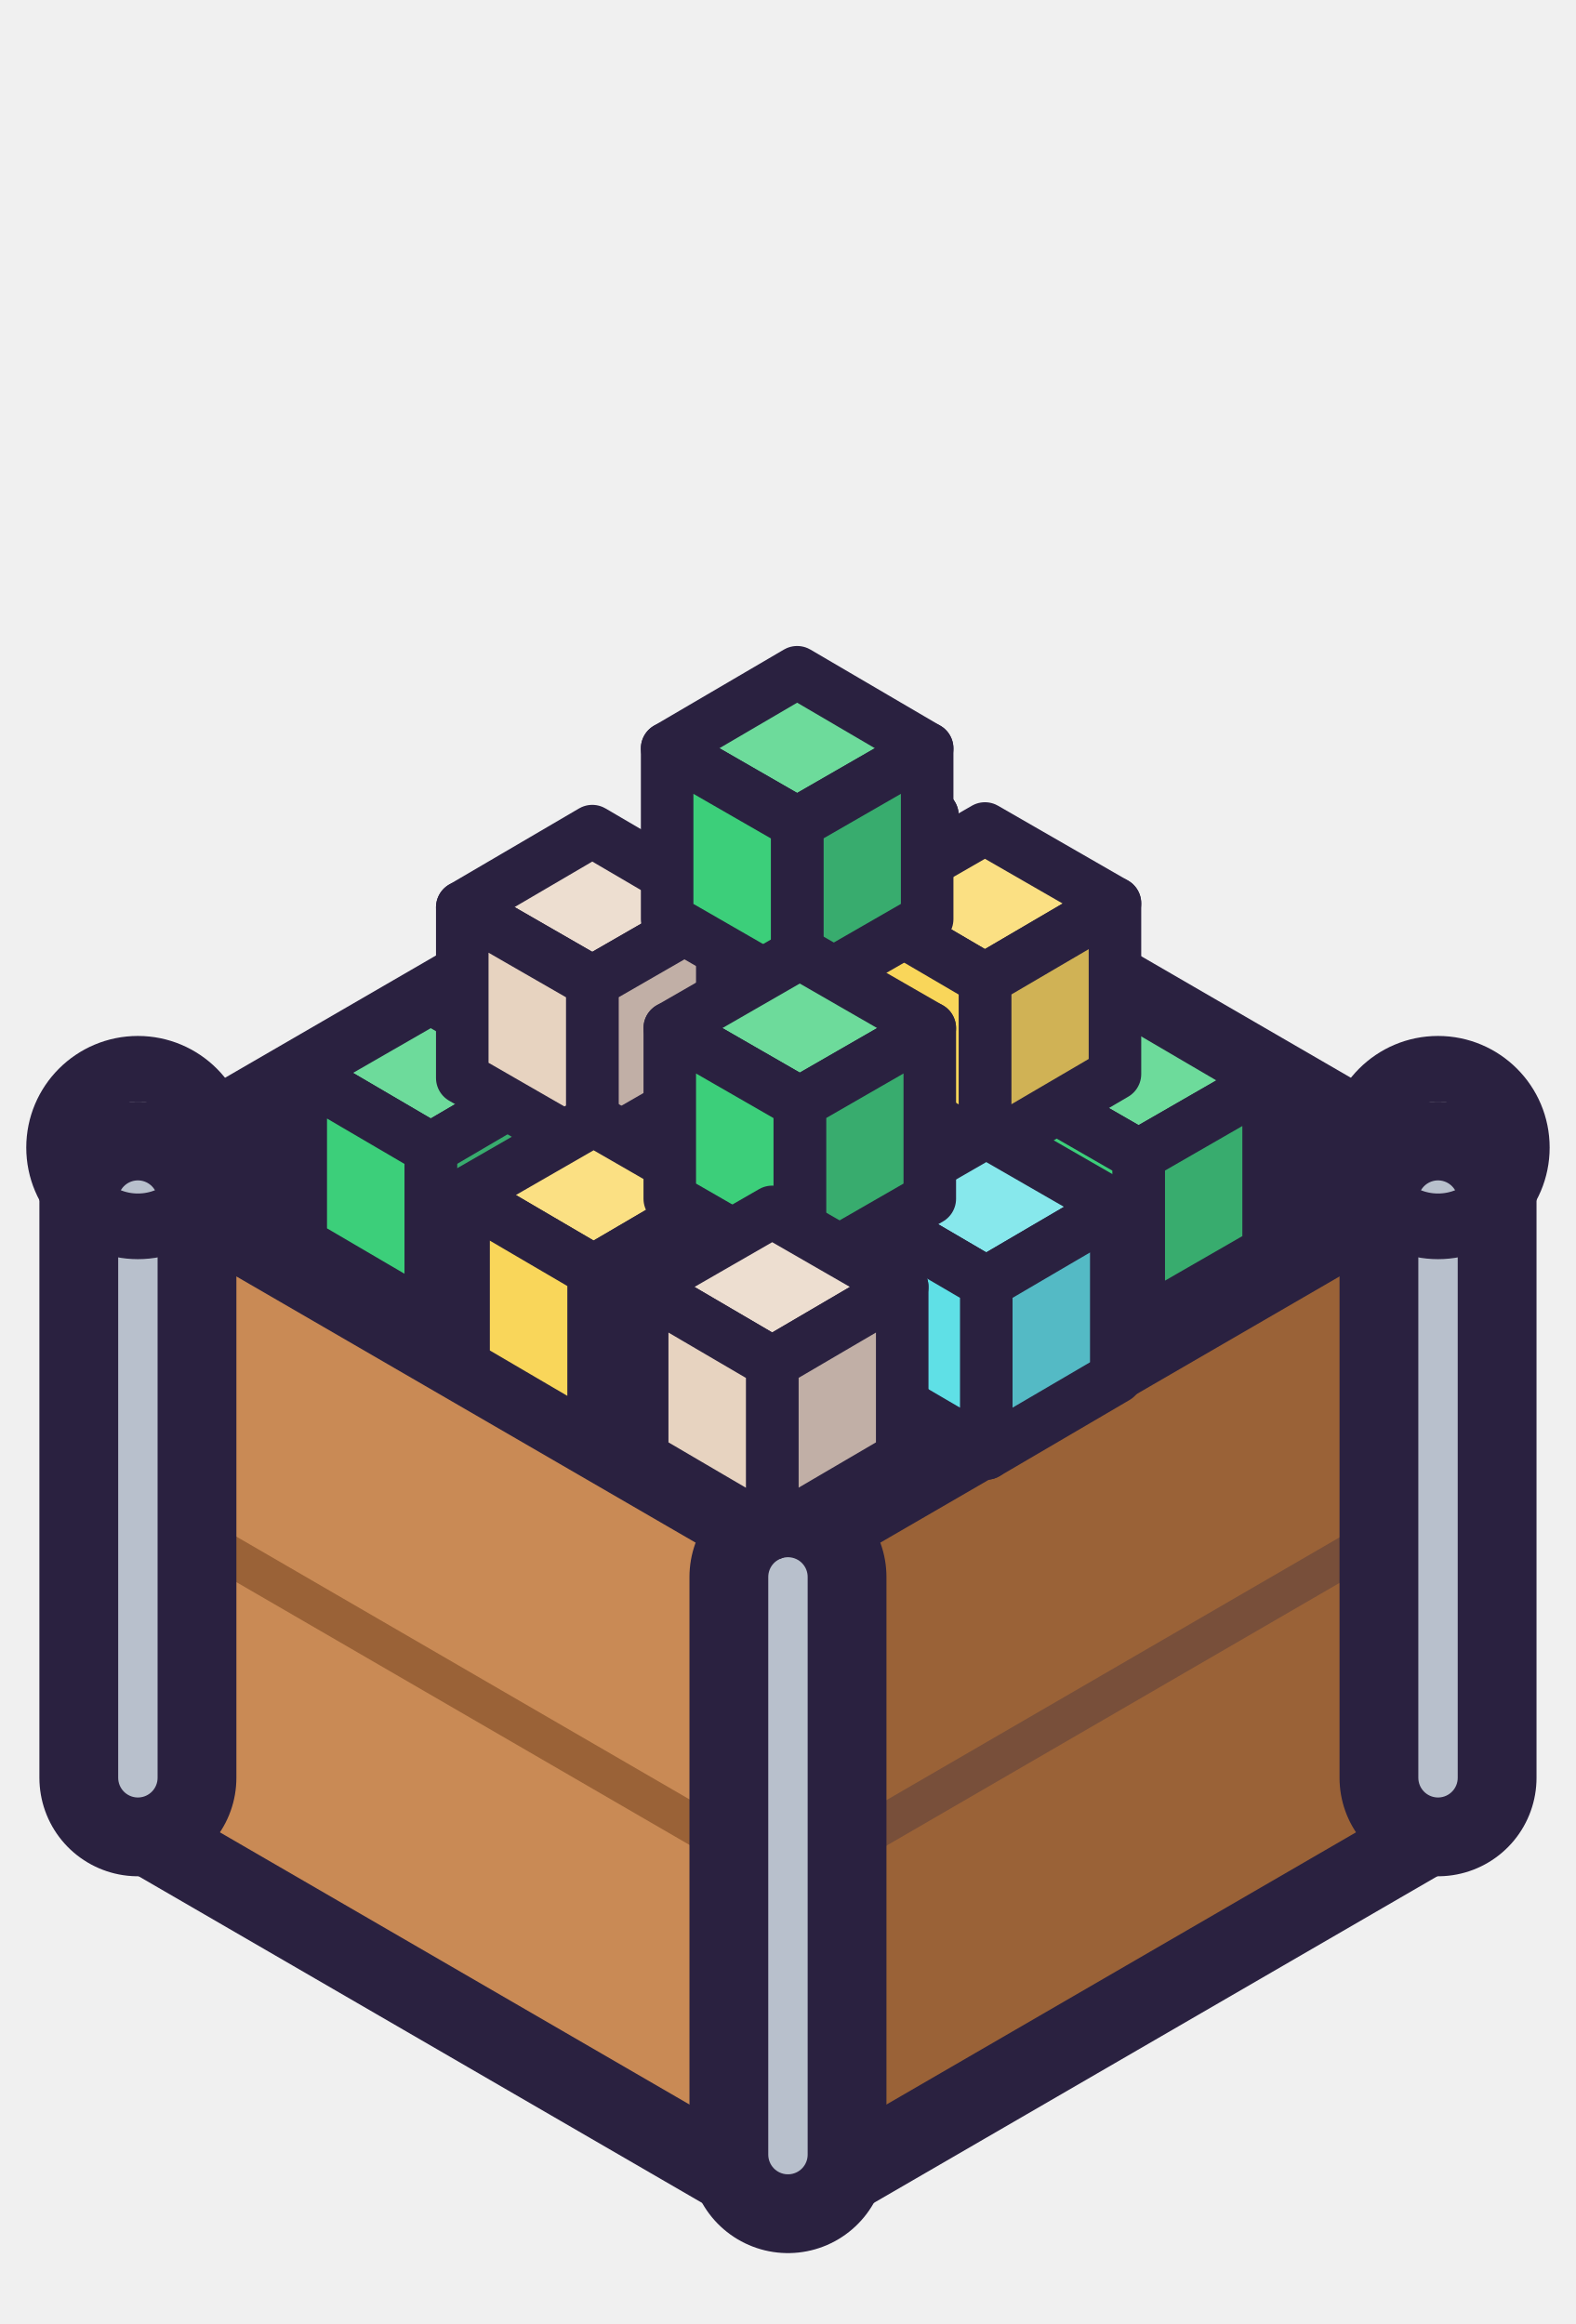
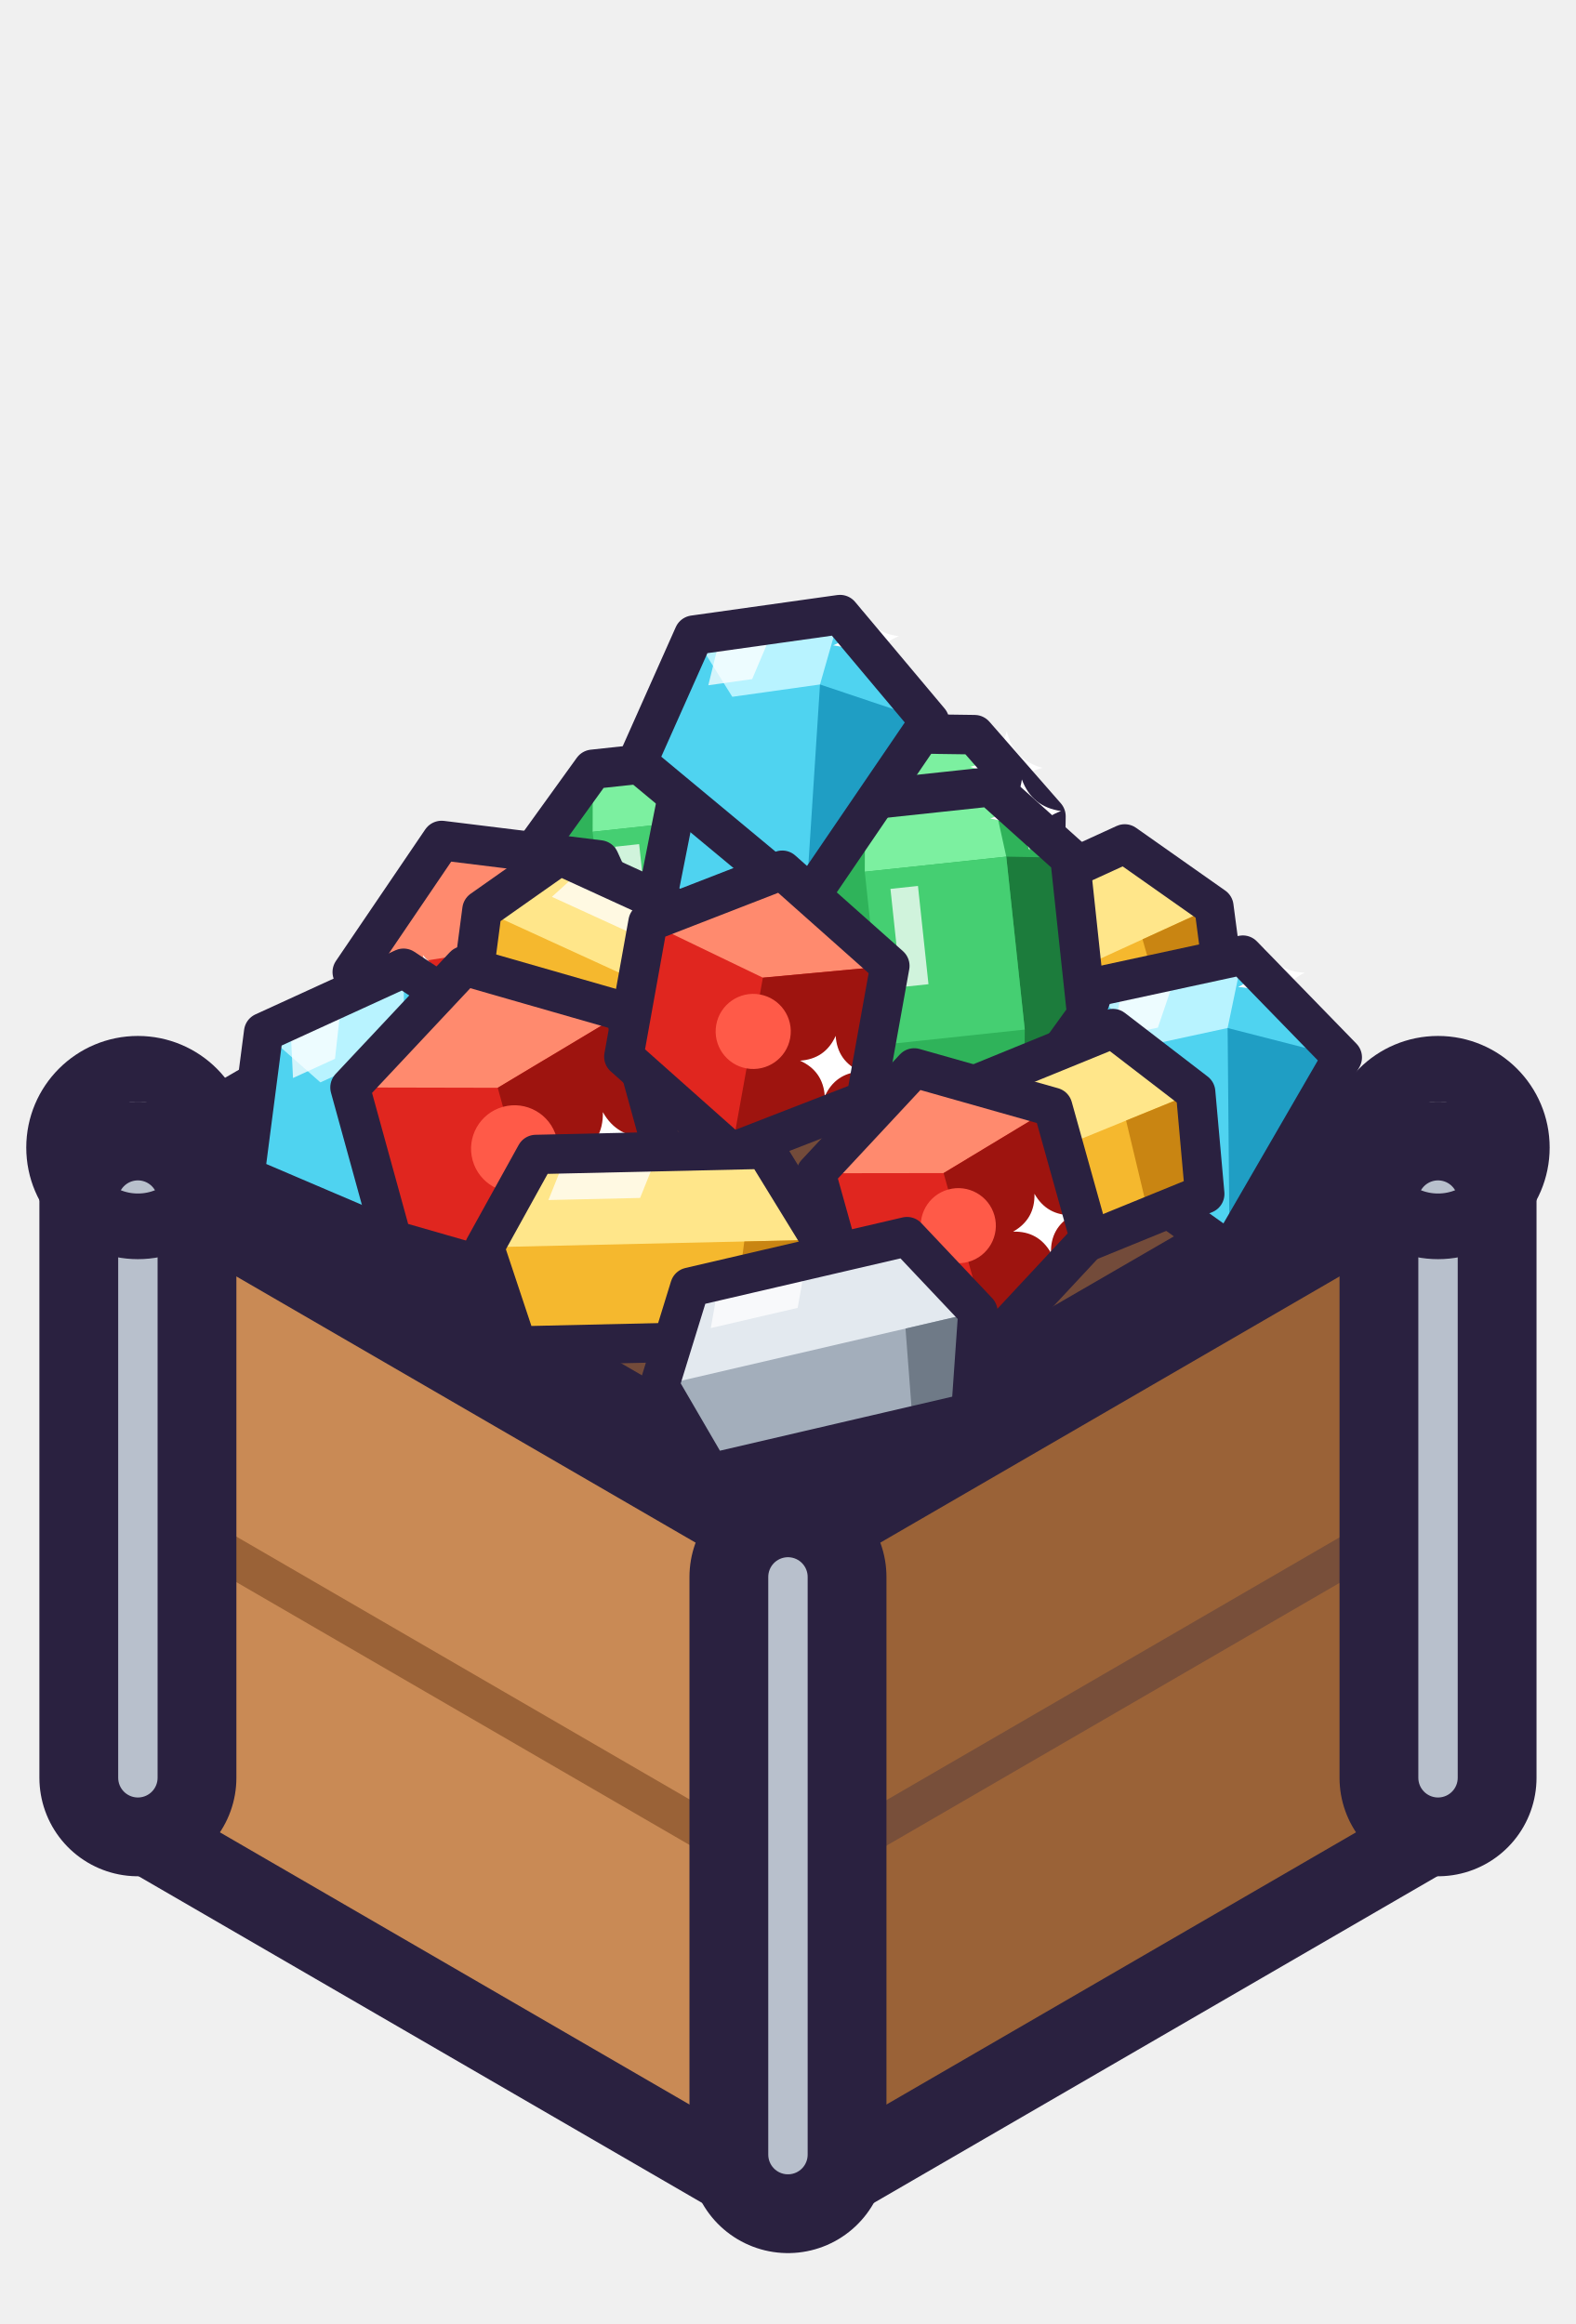
- <svg xmlns="http://www.w3.org/2000/svg" width="120" height="177" viewBox="282 340 120 177" stroke-linejoin="round" stroke-linecap="round">
-   <polygon points="342,400.7 391.5,429.4 342,458.1 292.5,429.4" fill="#d7a780" stroke="#2a2140" stroke-width="6" />
-   <polygon points="391.5,479.4 342,508.1 342,458.1 391.5,429.4" fill="#9a6237" stroke="#2a2140" stroke-width="6" />
-   <polygon points="342,508.1 292.5,479.4 292.5,429.4 342,458.1" fill="#c98a55" stroke="#2a2140" stroke-width="6" />
-   <polygon points="342,405.3 383.6,429.4 342,453.5 300.4,429.4" fill="#734b3a" stroke="#2a2140" stroke-width="4" />
-   <path d="M294.2 455.4 L340.4 482.2" stroke="#9a6237" stroke-width="3" fill="none" />
-   <path d="M343.7 482.2 L389.9 455.4" stroke="#784f3a" stroke-width="3" fill="none" />
-   <path d="M292.5 475.4 L292.5 431.4" stroke="#2a2140" stroke-width="15" fill="none" />
-   <path d="M292.5 475.4 L292.5 431.4" stroke="#b8c0cc" stroke-width="3" fill="none" />
-   <path d="M342 504.1 L342 460.1" stroke="#2a2140" stroke-width="15" fill="none" />
-   <path d="M342 504.1 L342 460.1" stroke="#b8c0cc" stroke-width="3" fill="none" />
-   <path d="M391.5 475.4 L391.5 431.4" stroke="#2a2140" stroke-width="15" fill="none" />
-   <path d="M391.5 475.4 L391.5 431.4" stroke="#b8c0cc" stroke-width="3" fill="none" />
-   <polygon points="343.3,401.3 353.2,407.1 343.3,412.8 333.4,407.1" fill="#edded0" stroke="#2a2140" stroke-width="4" />
-   <polygon points="353.2,420.1 343.3,425.8 343.3,412.8 353.2,407.1" fill="#c1afa6" stroke="#2a2140" stroke-width="4" />
-   <polygon points="343.3,425.8 333.4,420.1 333.4,407.1 343.3,412.8" fill="#e7d3c0" stroke="#2a2140" stroke-width="4" />
-   <polygon points="328.1,408.1 338,413.8 328.1,419.6 318.2,413.8" fill="#edded0" stroke="#2a2140" stroke-width="4" />
-   <polygon points="338,426.8 328.1,432.6 328.1,419.6 338,413.8" fill="#c1afa6" stroke="#2a2140" stroke-width="4" />
-   <polygon points="328.1,432.6 318.2,426.8 318.2,413.8 328.1,419.6" fill="#e7d3c0" stroke="#2a2140" stroke-width="4" />
-   <polygon points="357.2,408.5 367.1,414.3 357.2,420 347.3,414.3" fill="#fbe083" stroke="#2a2140" stroke-width="4" />
-   <polygon points="367.1,427.3 357.2,433 357.2,420 367.1,414.3" fill="#d0b255" stroke="#2a2140" stroke-width="4" />
-   <polygon points="357.2,433 347.3,427.3 347.3,414.3 357.2,420" fill="#f9d65a" stroke="#2a2140" stroke-width="4" />
-   <polygon points="343.1,396.3 353,402.1 343.1,407.8 333.2,402.1" fill="#6ddb9b" stroke="#2a2140" stroke-width="4" />
-   <polygon points="353,415.1 343.1,420.8 343.1,407.8 353,402.1" fill="#38ac6e" stroke="#2a2140" stroke-width="4" />
-   <polygon points="343.1,420.8 333.2,415.1 333.2,402.1 343.1,407.8" fill="#3ccf7a" stroke="#2a2140" stroke-width="4" />
-   <polygon points="314.8,416 324.7,421.7 314.8,427.5 304.9,421.7" fill="#6ddb9b" stroke="#2a2140" stroke-width="4" />
-   <polygon points="324.7,434.7 314.8,440.5 314.8,427.5 324.7,421.7" fill="#38ac6e" stroke="#2a2140" stroke-width="4" />
-   <polygon points="314.8,440.5 304.9,434.7 304.9,421.7 314.8,427.5" fill="#3ccf7a" stroke="#2a2140" stroke-width="4" />
-   <polygon points="368.7,416.5 378.6,422.3 368.7,428 358.8,422.3" fill="#6ddb9b" stroke="#2a2140" stroke-width="4" />
-   <polygon points="378.6,435.3 368.7,441 368.7,428 378.6,422.3" fill="#38ac6e" stroke="#2a2140" stroke-width="4" />
-   <polygon points="368.7,441 358.8,435.3 358.8,422.3 368.7,428" fill="#3ccf7a" stroke="#2a2140" stroke-width="4" />
-   <polygon points="340.7,415.1 350.6,420.8 340.7,426.5 330.8,420.8" fill="#fbe083" stroke="#2a2140" stroke-width="4" />
-   <polygon points="350.6,433.8 340.7,439.5 340.7,426.5 350.6,420.8" fill="#d0b255" stroke="#2a2140" stroke-width="4" />
-   <polygon points="340.7,439.5 330.8,433.8 330.8,420.8 340.7,426.5" fill="#f9d65a" stroke="#2a2140" stroke-width="4" />
-   <polygon points="357,403.1 366.9,408.8 357,414.6 347.1,408.8" fill="#fbe083" stroke="#2a2140" stroke-width="4" />
-   <polygon points="366.9,421.8 357,427.6 357,414.6 366.9,408.8" fill="#d0b255" stroke="#2a2140" stroke-width="4" />
-   <polygon points="357,427.6 347.1,421.8 347.1,408.8 357,414.6" fill="#f9d65a" stroke="#2a2140" stroke-width="4" />
-   <polygon points="327.1,403.3 337,409.1 327.1,414.8 317.2,409.1" fill="#edded0" stroke="#2a2140" stroke-width="4" />
-   <polygon points="337,422.1 327.1,427.8 327.1,414.8 337,409.1" fill="#c1afa6" stroke="#2a2140" stroke-width="4" />
-   <polygon points="327.1,427.8 317.2,422.1 317.2,409.1 327.1,414.8" fill="#e7d3c0" stroke="#2a2140" stroke-width="4" />
-   <polygon points="327.2,425.3 337.1,431 327.2,436.8 317.3,431" fill="#fbe083" stroke="#2a2140" stroke-width="4" />
-   <polygon points="337.1,444 327.2,449.8 327.2,436.8 337.1,431" fill="#d0b255" stroke="#2a2140" stroke-width="4" />
-   <polygon points="327.2,449.8 317.3,444 317.3,431 327.2,436.8" fill="#f9d65a" stroke="#2a2140" stroke-width="4" />
-   <polygon points="357.1,426.2 367,431.9 357.1,437.7 347.2,431.9" fill="#87e8ec" stroke="#2a2140" stroke-width="4" />
-   <polygon points="367,444.9 357.1,450.7 357.1,437.7 367,431.9" fill="#54bac5" stroke="#2a2140" stroke-width="4" />
-   <polygon points="357.1,450.7 347.2,444.9 347.2,431.9 357.1,437.7" fill="#5fe0e6" stroke="#2a2140" stroke-width="4" />
-   <polygon points="342.7,391.2 352.6,397 342.7,402.7 332.8,397" fill="#6ddb9b" stroke="#2a2140" stroke-width="4" />
-   <polygon points="352.6,410 342.7,415.7 342.7,402.7 352.6,397" fill="#38ac6e" stroke="#2a2140" stroke-width="4" />
-   <polygon points="342.7,415.7 332.8,410 332.8,397 342.7,402.7" fill="#3ccf7a" stroke="#2a2140" stroke-width="4" />
-   <polygon points="342.9,412.6 352.8,418.3 342.9,424 333,418.3" fill="#6ddb9b" stroke="#2a2140" stroke-width="4" />
-   <polygon points="352.8,431.3 342.9,437 342.9,424 352.8,418.3" fill="#38ac6e" stroke="#2a2140" stroke-width="4" />
-   <polygon points="342.9,437 333,431.3 333,418.3 342.9,424" fill="#3ccf7a" stroke="#2a2140" stroke-width="4" />
-   <polygon points="340.8,432.3 350.7,438 340.8,443.8 330.9,438" fill="#edded0" stroke="#2a2140" stroke-width="4" />
-   <polygon points="350.7,451 340.8,456.8 340.8,443.8 350.7,438" fill="#c1afa6" stroke="#2a2140" stroke-width="4" />
-   <polygon points="340.8,456.8 330.9,451 330.9,438 340.8,443.8" fill="#e7d3c0" stroke="#2a2140" stroke-width="4" />
-   <circle cx="292.5" cy="427.4" r="6" fill="none" stroke="#2a2140" stroke-width="5" />
-   <circle cx="391.5" cy="427.4" r="6" fill="none" stroke="#2a2140" stroke-width="5" />
+ <svg xmlns="http://www.w3.org/2000/svg" width="120" height="177" viewBox="282 150 120 177" stroke-linejoin="round" stroke-linecap="round">
+   <polygon points="342,210.7 391.5,239.4 342,268.1 292.5,239.4" fill="#d7a780" stroke="#2a2140" stroke-width="6" />
+   <polygon points="391.5,289.4 342,318.1 342,268.1 391.5,239.4" fill="#9a6237" stroke="#2a2140" stroke-width="6" />
+   <polygon points="342,318.1 292.5,289.4 292.5,239.4 342,268.1" fill="#c98a55" stroke="#2a2140" stroke-width="6" />
+   <polygon points="342,215.3 383.6,239.4 342,263.5 300.4,239.4" fill="#734b3a" stroke="#2a2140" stroke-width="4" />
+   <path d="M294.2 265.4 L340.4 292.2" stroke="#9a6237" stroke-width="3" fill="none" />
+   <path d="M343.7 292.2 L389.9 265.4" stroke="#784f3a" stroke-width="3" fill="none" />
+   <path d="M292.5 285.4 L292.5 241.4" stroke="#2a2140" stroke-width="15" fill="none" />
+   <path d="M292.5 285.4 L292.5 241.4" stroke="#b8c0cc" stroke-width="3" fill="none" />
+   <path d="M342 314.1 L342 270.1" stroke="#2a2140" stroke-width="15" fill="none" />
+   <path d="M342 314.1 L342 270.1" stroke="#b8c0cc" stroke-width="3" fill="none" />
+   <path d="M391.5 285.4 L391.5 241.4" stroke="#2a2140" stroke-width="15" fill="none" />
+   <path d="M391.5 285.4 L391.5 241.4" stroke="#b8c0cc" stroke-width="3" fill="none" />
+   <g transform="translate(345 217.5) rotate(15) scale(0.306) translate(-50 -55)">
+     <polygon points="20,30 80,30 94,54 86,80 14,80 6,54" fill="#a3aebb" />
+     <polygon points="20,30 80,30 94,54 6,54" fill="#e3e9ef" />
+     <polygon points="74,54 94,54 86,80 70,80" fill="#6f7a87" />
+     <polygon points="26,35 50,35 47,42 23,42" fill="#ffffff" opacity="0.75" />
+     <polygon points="20,30 80,30 94,54 86,80 14,80 6,54" fill="none" stroke="#2a2140" stroke-width="9.8" />
+   </g>
+   <g transform="translate(351.1 219.7) rotate(0.8) scale(0.307) translate(-50 -55)">
+     <polygon points="34,10 66,10 84,30 84,70 66,90 34,90 16,70 16,30" fill="#2fb35a" />
+     <polygon points="34,10 66,10 68,28 32,28" fill="#7cf0a0" />
+     <polygon points="68,28 84,30 84,70 66,90 68,72" fill="#1c7c3c" />
+     <polygon points="32,28 68,28 68,72 32,72" fill="#45cf72" />
+     <polygon points="38,33 45,33 45,58 38,58" fill="#ffffff" opacity="0.75" />
+     <path d="M74 9 Q75.8 16.2 83 18 Q75.8 19.8 74 27 Q72.2 19.8 65 18 Q72.2 16.2 74 9 Z" fill="#ffffff" />
+     <polygon points="34,10 66,10 84,30 84,70 66,90 34,90 16,70 16,30" fill="none" stroke="#2a2140" stroke-width="9.8" />
+   </g>
+   <g transform="translate(332.6 219.9) rotate(-6.2) scale(0.263) translate(-50 -55)">
+     <polygon points="34,10 66,10 84,30 84,70 66,90 34,90 16,70 16,30" fill="#2fb35a" />
+     <polygon points="34,10 66,10 68,28 32,28" fill="#7cf0a0" />
+     <polygon points="68,28 84,30 84,70 66,90 68,72" fill="#1c7c3c" />
+     <polygon points="32,28 68,28 68,72 32,72" fill="#45cf72" />
+     <polygon points="38,33 45,33 45,58 38,58" fill="#ffffff" opacity="0.75" />
+     <path d="M74 9 Q75.8 16.2 83 18 Q75.8 19.8 74 27 Q72.2 19.8 65 18 Q72.2 16.2 74 9 Z" fill="#ffffff" />
+     <polygon points="34,10 66,10 84,30 84,70 66,90 34,90 16,70 16,30" fill="none" stroke="#2a2140" stroke-width="11.4" />
+   </g>
+   <g transform="translate(362.6 224.8) rotate(-24.6) scale(0.299) translate(-50 -55)">
+     <polygon points="20,30 80,30 94,54 86,80 14,80 6,54" fill="#f5b82e" />
+     <polygon points="20,30 80,30 94,54 6,54" fill="#ffe68a" />
+     <polygon points="74,54 94,54 86,80 70,80" fill="#c98512" />
+     <polygon points="26,35 50,35 47,42 23,42" fill="#ffffff" opacity="0.75" />
+     <polygon points="20,30 80,30 94,54 86,80 14,80 6,54" fill="none" stroke="#2a2140" stroke-width="10" />
+   </g>
+   <g transform="translate(321.2 226.3) rotate(-24.4) scale(0.287) translate(-50 -55)">
+     <polygon points="50,8 86,30 86,70 50,92 14,70 14,30" fill="#e0261f" />
+     <polygon points="50,8 86,30 50,40 14,30" fill="#ff8a6e" />
+     <polygon points="86,30 86,70 50,92 50,40" fill="#9e140f" />
+     <circle cx="50" cy="56" r="11" fill="#ff5a48" />
+     <path d="M74 53 Q75.8 60.2 83 62 Q75.8 63.8 74 71 Q72.2 63.8 65 62 Q72.2 60.2 74 53 Z" fill="#ffffff" />
+     <polygon points="50,8 86,30 86,70 50,92 14,70 14,30" fill="none" stroke="#2a2140" stroke-width="10.5" />
+   </g>
+   <g transform="translate(342.8 217.1) rotate(-20.8) scale(0.266) translate(-50 -55)">
+     <polygon points="30,14 70,14 90,46 50,90 10,46" fill="#4fd3f0" />
+     <polygon points="30,14 70,14 62,32 38,32" fill="#b8f3ff" />
+     <polygon points="90,46 62,32 50,90" fill="#1f9ec4" />
+     <polygon points="36,18 50,18 44,28 32,28" fill="#ffffff" opacity="0.75" />
+     <path d="M76 13 Q77.8 20.2 85 22 Q77.8 23.8 76 31 Q74.2 23.8 67 22 Q74.2 20.2 76 13 Z" fill="#ffffff" />
+     <polygon points="30,14 70,14 90,46 50,90 10,46" fill="none" stroke="#2a2140" stroke-width="11.3" />
+   </g>
+   <g transform="translate(373.5 235.5) rotate(-12.2) scale(0.288) translate(-50 -55)">
+     <polygon points="30,14 70,14 90,46 50,90 10,46" fill="#4fd3f0" />
+     <polygon points="30,14 70,14 62,32 38,32" fill="#b8f3ff" />
+     <polygon points="90,46 62,32 50,90" fill="#1f9ec4" />
+     <polygon points="36,18 50,18 44,28 32,28" fill="#ffffff" opacity="0.75" />
+     <path d="M76 13 Q77.8 20.2 85 22 Q77.8 23.8 76 31 Q74.2 23.8 67 22 Q74.2 20.2 76 13 Z" fill="#ffffff" />
+     <polygon points="30,14 70,14 90,46 50,90 10,46" fill="none" stroke="#2a2140" stroke-width="10.4" />
+   </g>
+   <g transform="translate(312.4 237.1) rotate(-24.6) scale(0.293) translate(-50 -55)">
+     <polygon points="30,14 70,14 90,46 50,90 10,46" fill="#4fd3f0" />
+     <polygon points="30,14 70,14 62,32 38,32" fill="#b8f3ff" />
+     <polygon points="90,46 62,32 50,90" fill="#1f9ec4" />
+     <polygon points="36,18 50,18 44,28 32,28" fill="#ffffff" opacity="0.75" />
+     <path d="M76 13 Q77.8 20.2 85 22 Q77.8 23.8 76 31 Q74.2 23.8 67 22 Q74.2 20.2 76 13 Z" fill="#ffffff" />
+     <polygon points="30,14 70,14 90,46 50,90 10,46" fill="none" stroke="#2a2140" stroke-width="10.2" />
+   </g>
+   <g transform="translate(354.1 223.9) rotate(-6.1) scale(0.301) translate(-50 -55)">
+     <polygon points="34,10 66,10 84,30 84,70 66,90 34,90 16,70 16,30" fill="#2fb35a" />
+     <polygon points="34,10 66,10 68,28 32,28" fill="#7cf0a0" />
+     <polygon points="68,28 84,30 84,70 66,90 68,72" fill="#1c7c3c" />
+     <polygon points="32,28 68,28 68,72 32,72" fill="#45cf72" />
+     <polygon points="38,33 45,33 45,58 38,58" fill="#ffffff" opacity="0.75" />
+     <path d="M74 9 Q75.8 16.2 83 18 Q75.8 19.8 74 27 Q72.2 19.8 65 18 Q72.2 16.2 74 9 Z" fill="#ffffff" />
+     <polygon points="34,10 66,10 84,30 84,70 66,90 34,90 16,70 16,30" fill="none" stroke="#2a2140" stroke-width="10" />
+   </g>
+   <g transform="translate(329 224.3) rotate(24.6) scale(0.26) translate(-50 -55)">
+     <polygon points="20,30 80,30 94,54 86,80 14,80 6,54" fill="#f5b82e" />
+     <polygon points="20,30 80,30 94,54 6,54" fill="#ffe68a" />
+     <polygon points="74,54 94,54 86,80 70,80" fill="#c98512" />
+     <polygon points="26,35 50,35 47,42 23,42" fill="#ffffff" opacity="0.75" />
+     <polygon points="20,30 80,30 94,54 86,80 14,80 6,54" fill="none" stroke="#2a2140" stroke-width="11.6" />
+   </g>
+   <g transform="translate(321.1 237.2) rotate(-15.4) scale(0.301) translate(-50 -55)">
+     <polygon points="50,8 86,30 86,70 50,92 14,70 14,30" fill="#e0261f" />
+     <polygon points="50,8 86,30 50,40 14,30" fill="#ff8a6e" />
+     <polygon points="86,30 86,70 50,92 50,40" fill="#9e140f" />
+     <circle cx="50" cy="56" r="11" fill="#ff5a48" />
+     <path d="M74 53 Q75.8 60.2 83 62 Q75.8 63.8 74 71 Q72.2 63.8 65 62 Q72.2 60.2 74 53 Z" fill="#ffffff" />
+     <polygon points="50,8 86,30 86,70 50,92 14,70 14,30" fill="none" stroke="#2a2140" stroke-width="10" />
+   </g>
+   <g transform="translate(361.5 238.2) rotate(-22.2) scale(0.286) translate(-50 -55)">
+     <polygon points="20,30 80,30 94,54 86,80 14,80 6,54" fill="#f5b82e" />
+     <polygon points="20,30 80,30 94,54 6,54" fill="#ffe68a" />
+     <polygon points="74,54 94,54 86,80 70,80" fill="#c98512" />
+     <polygon points="26,35 50,35 47,42 23,42" fill="#ffffff" opacity="0.75" />
+     <polygon points="20,30 80,30 94,54 86,80 14,80 6,54" fill="none" stroke="#2a2140" stroke-width="10.5" />
+   </g>
+   <g transform="translate(342 209) rotate(-8) scale(0.281) translate(-50 -55)">
+     <polygon points="30,14 70,14 90,46 50,90 10,46" fill="#4fd3f0" />
+     <polygon points="30,14 70,14 62,32 38,32" fill="#b8f3ff" />
+     <polygon points="90,46 62,32 50,90" fill="#1f9ec4" />
+     <polygon points="36,18 50,18 44,28 32,28" fill="#ffffff" opacity="0.75" />
+     <path d="M76 13 Q77.8 20.2 85 22 Q77.8 23.8 76 31 Q74.2 23.8 67 22 Q74.2 20.2 76 13 Z" fill="#ffffff" />
+     <polygon points="30,14 70,14 90,46 50,90 10,46" fill="none" stroke="#2a2140" stroke-width="10.7" />
+   </g>
+   <g transform="translate(339.4 228.3) rotate(10.2) scale(0.26) translate(-50 -55)">
+     <polygon points="50,8 86,30 86,70 50,92 14,70 14,30" fill="#e0261f" />
+     <polygon points="50,8 86,30 50,40 14,30" fill="#ff8a6e" />
+     <polygon points="86,30 86,70 50,92 50,40" fill="#9e140f" />
+     <circle cx="50" cy="56" r="11" fill="#ff5a48" />
+     <path d="M74 53 Q75.8 60.2 83 62 Q75.8 63.8 74 71 Q72.2 63.8 65 62 Q72.2 60.2 74 53 Z" fill="#ffffff" />
+     <polygon points="50,8 86,30 86,70 50,92 14,70 14,30" fill="none" stroke="#2a2140" stroke-width="11.5" />
+   </g>
+   <g transform="translate(354.9 243.1) rotate(-15.6) scale(0.26) translate(-50 -55)">
+     <polygon points="50,8 86,30 86,70 50,92 14,70 14,30" fill="#e0261f" />
+     <polygon points="50,8 86,30 50,40 14,30" fill="#ff8a6e" />
+     <polygon points="86,30 86,70 50,92 50,40" fill="#9e140f" />
+     <circle cx="50" cy="56" r="11" fill="#ff5a48" />
+     <path d="M74 53 Q75.8 60.2 83 62 Q75.8 63.8 74 71 Q72.2 63.8 65 62 Q72.2 60.2 74 53 Z" fill="#ffffff" />
+     <polygon points="50,8 86,30 86,70 50,92 14,70 14,30" fill="none" stroke="#2a2140" stroke-width="11.5" />
+   </g>
+   <g transform="translate(331.7 245) rotate(-1.3) scale(0.291) translate(-50 -55)">
+     <polygon points="20,30 80,30 94,54 86,80 14,80 6,54" fill="#f5b82e" />
+     <polygon points="20,30 80,30 94,54 6,54" fill="#ffe68a" />
+     <polygon points="74,54 94,54 86,80 70,80" fill="#c98512" />
+     <polygon points="26,35 50,35 47,42 23,42" fill="#ffffff" opacity="0.75" />
+     <polygon points="20,30 80,30 94,54 86,80 14,80 6,54" fill="none" stroke="#2a2140" stroke-width="10.3" />
+   </g>
+   <g transform="translate(344.4 253) rotate(-13.1) scale(0.283) translate(-50 -55)">
+     <polygon points="20,30 80,30 94,54 86,80 14,80 6,54" fill="#a3aebb" />
+     <polygon points="20,30 80,30 94,54 6,54" fill="#e3e9ef" />
+     <polygon points="74,54 94,54 86,80 70,80" fill="#6f7a87" />
+     <polygon points="26,35 50,35 47,42 23,42" fill="#ffffff" opacity="0.75" />
+     <polygon points="20,30 80,30 94,54 86,80 14,80 6,54" fill="none" stroke="#2a2140" stroke-width="10.6" />
+   </g>
+   <circle cx="292.5" cy="237.4" r="6" fill="none" stroke="#2a2140" stroke-width="5" />
+   <circle cx="391.5" cy="237.4" r="6" fill="none" stroke="#2a2140" stroke-width="5" />
</svg>
